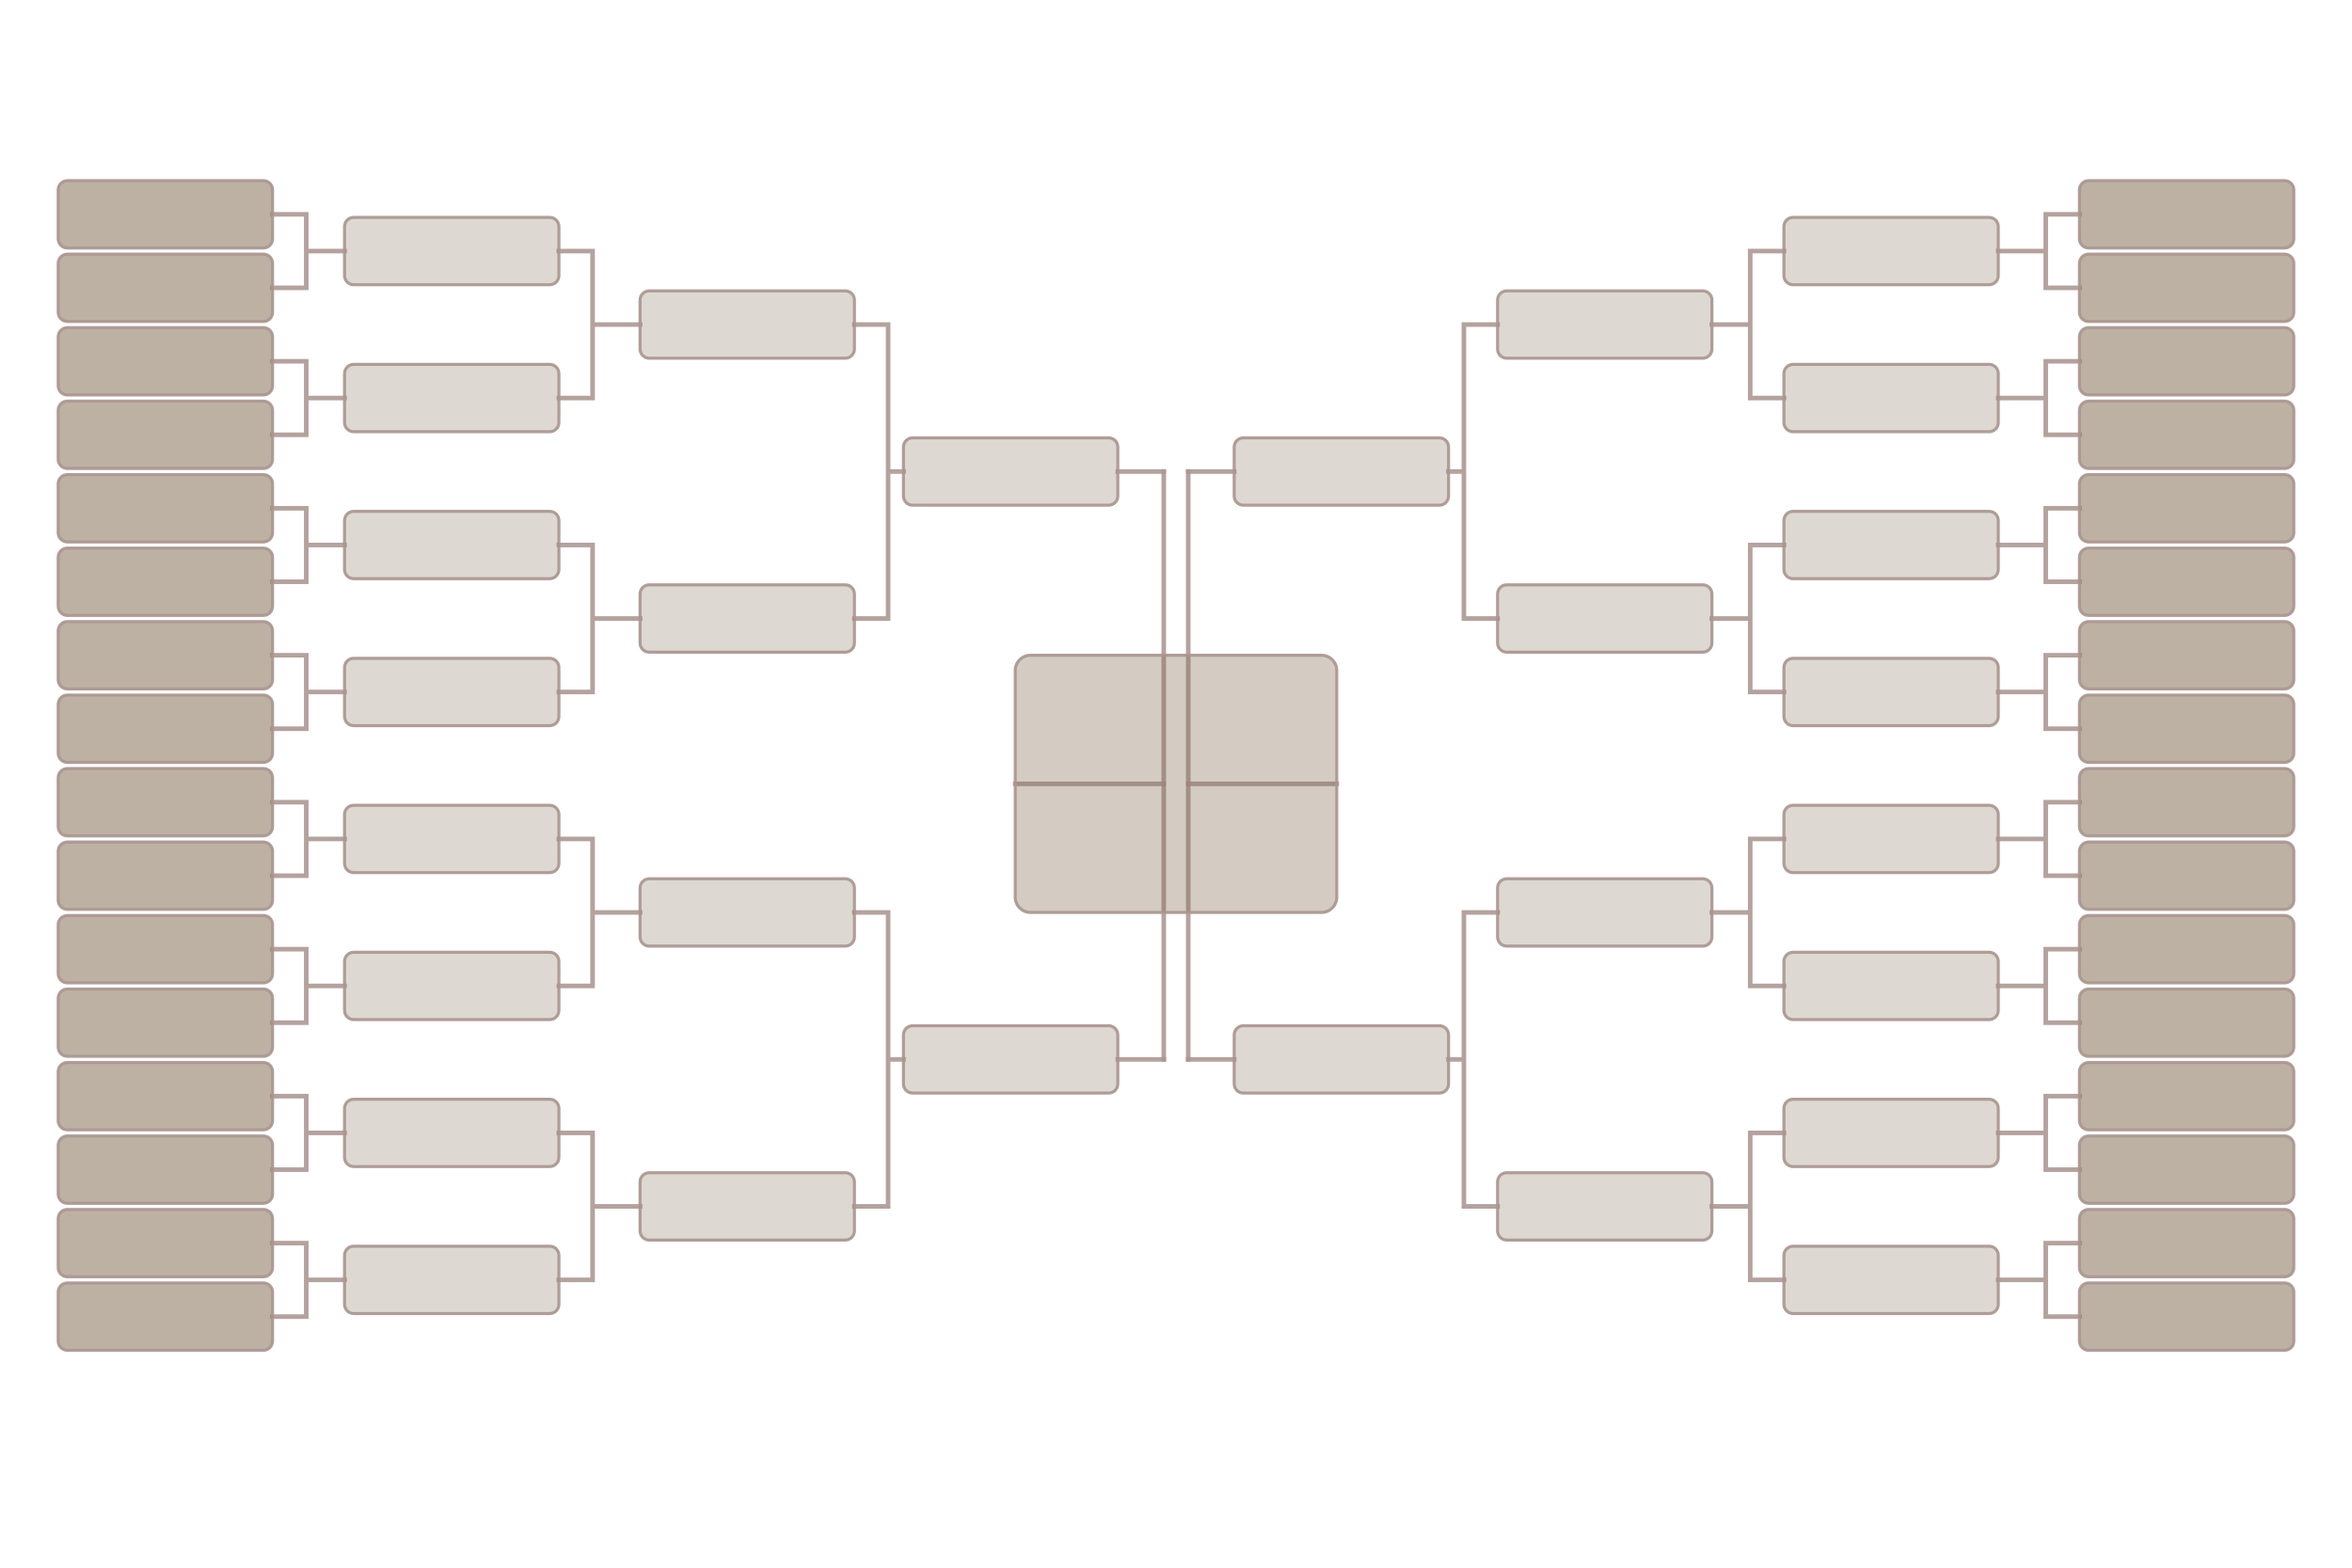
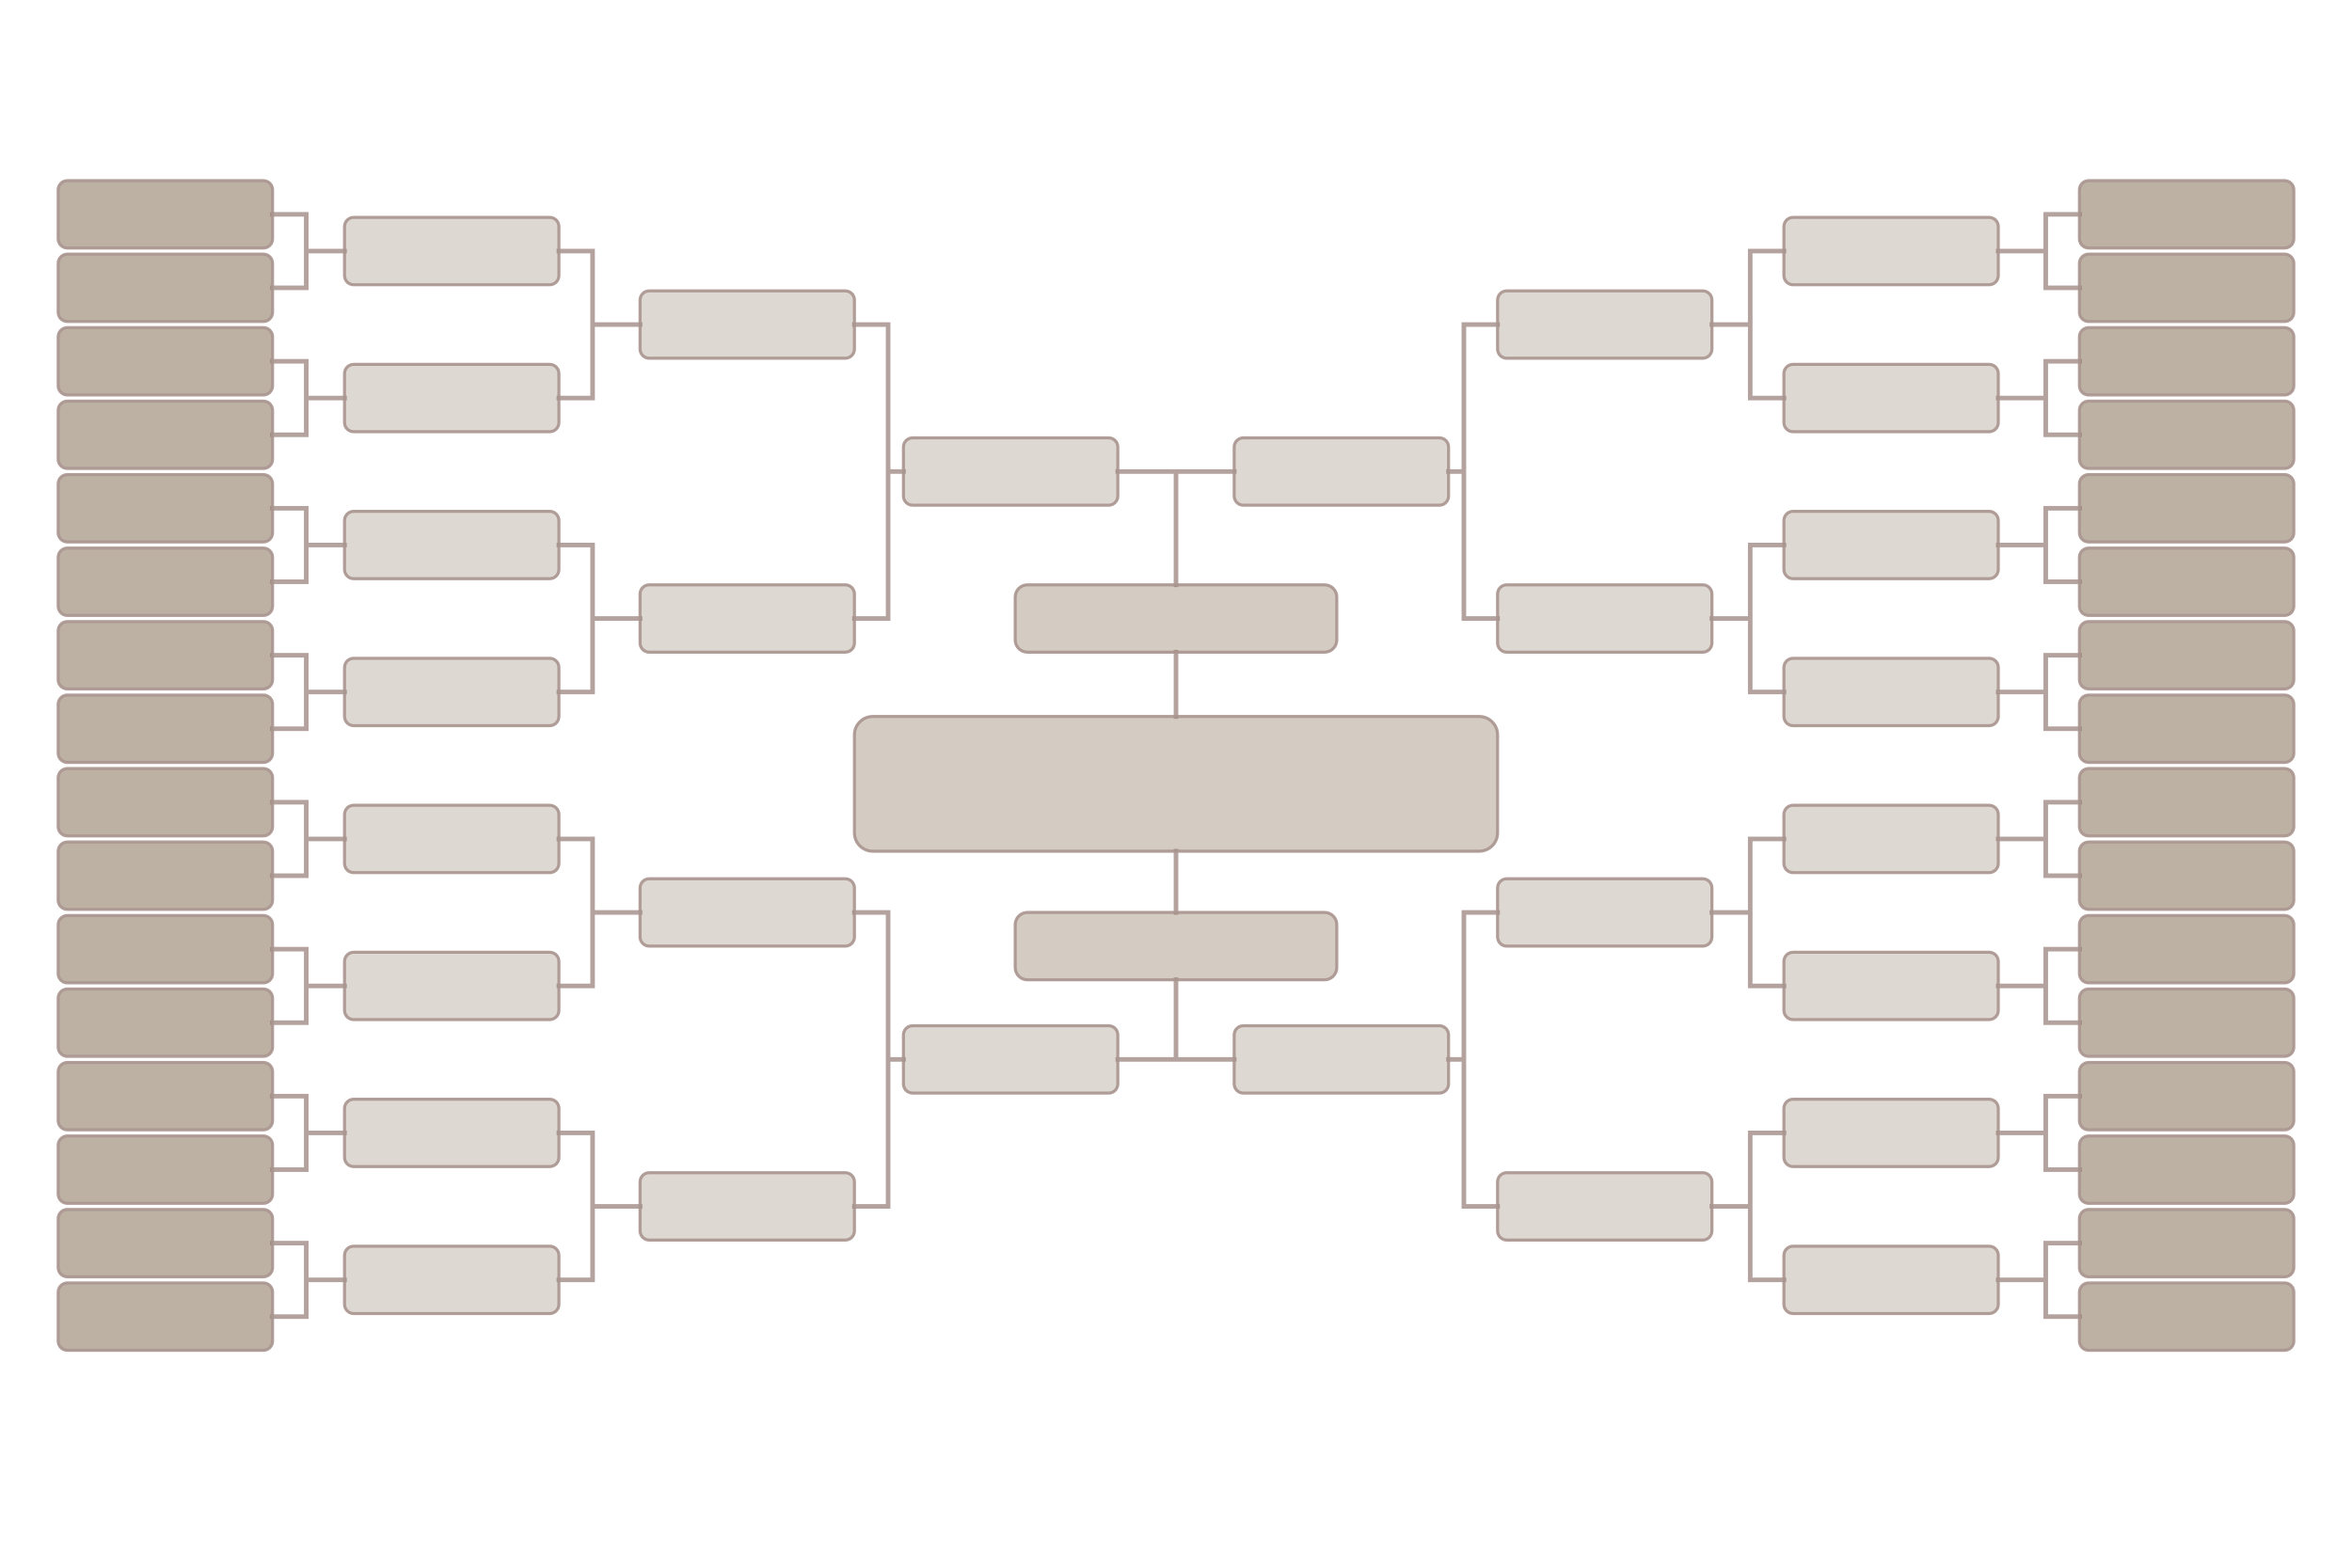
<svg xmlns="http://www.w3.org/2000/svg" width="1536" height="1024" viewBox="0 0 1536 1024" data-layer-role="transparent-middle-gameboard" data-geometry-authority="uniform-svg-gameboard" data-presentation-style="material-brown-selectable-r32">
  <defs>
    <style>.connector-line{pointer-events:none}.pick-card-slot{pointer-events:none}.slot-r32-selectable{pointer-events:none}</style>
  </defs>
  <g id="connector-linework" data-layer="linework" data-stroke-policy="lightened-brown-over-background">
    <path class="connector-line" d="M 178 140 H 200 V 188 H 178 M 200 164 H 225" stroke="#AA9691" stroke-opacity="0.88" stroke-width="3" fill="none" stroke-linecap="square" stroke-linejoin="miter" vector-effect="non-scaling-stroke" />
    <path class="connector-line" d="M 178 236 H 200 V 284 H 178 M 200 260 H 225" stroke="#AA9691" stroke-opacity="0.88" stroke-width="3" fill="none" stroke-linecap="square" stroke-linejoin="miter" vector-effect="non-scaling-stroke" />
    <path class="connector-line" d="M 178 332 H 200 V 380 H 178 M 200 356 H 225" stroke="#AA9691" stroke-opacity="0.88" stroke-width="3" fill="none" stroke-linecap="square" stroke-linejoin="miter" vector-effect="non-scaling-stroke" />
    <path class="connector-line" d="M 178 428 H 200 V 476 H 178 M 200 452 H 225" stroke="#AA9691" stroke-opacity="0.88" stroke-width="3" fill="none" stroke-linecap="square" stroke-linejoin="miter" vector-effect="non-scaling-stroke" />
    <path class="connector-line" d="M 178 524 H 200 V 572 H 178 M 200 548 H 225" stroke="#AA9691" stroke-opacity="0.88" stroke-width="3" fill="none" stroke-linecap="square" stroke-linejoin="miter" vector-effect="non-scaling-stroke" />
    <path class="connector-line" d="M 178 620 H 200 V 668 H 178 M 200 644 H 225" stroke="#AA9691" stroke-opacity="0.88" stroke-width="3" fill="none" stroke-linecap="square" stroke-linejoin="miter" vector-effect="non-scaling-stroke" />
    <path class="connector-line" d="M 178 716 H 200 V 764 H 178 M 200 740 H 225" stroke="#AA9691" stroke-opacity="0.88" stroke-width="3" fill="none" stroke-linecap="square" stroke-linejoin="miter" vector-effect="non-scaling-stroke" />
    <path class="connector-line" d="M 178 812 H 200 V 860 H 178 M 200 836 H 225" stroke="#AA9691" stroke-opacity="0.88" stroke-width="3" fill="none" stroke-linecap="square" stroke-linejoin="miter" vector-effect="non-scaling-stroke" />
    <path class="connector-line" d="M 365 164 H 387 V 260 H 365 M 387 212 H 418" stroke="#AA9691" stroke-opacity="0.88" stroke-width="3" fill="none" stroke-linecap="square" stroke-linejoin="miter" vector-effect="non-scaling-stroke" />
    <path class="connector-line" d="M 365 356 H 387 V 452 H 365 M 387 404 H 418" stroke="#AA9691" stroke-opacity="0.88" stroke-width="3" fill="none" stroke-linecap="square" stroke-linejoin="miter" vector-effect="non-scaling-stroke" />
    <path class="connector-line" d="M 365 548 H 387 V 644 H 365 M 387 596 H 418" stroke="#AA9691" stroke-opacity="0.88" stroke-width="3" fill="none" stroke-linecap="square" stroke-linejoin="miter" vector-effect="non-scaling-stroke" />
    <path class="connector-line" d="M 365 740 H 387 V 836 H 365 M 387 788 H 418" stroke="#AA9691" stroke-opacity="0.88" stroke-width="3" fill="none" stroke-linecap="square" stroke-linejoin="miter" vector-effect="non-scaling-stroke" />
    <path class="connector-line" d="M 558 212 H 580 V 404 H 558 M 580 308 H 590" stroke="#AA9691" stroke-opacity="0.88" stroke-width="3" fill="none" stroke-linecap="square" stroke-linejoin="miter" vector-effect="non-scaling-stroke" />
    <path class="connector-line" d="M 558 596 H 580 V 788 H 558 M 580 692 H 590" stroke="#AA9691" stroke-opacity="0.88" stroke-width="3" fill="none" stroke-linecap="square" stroke-linejoin="miter" vector-effect="non-scaling-stroke" />
    <path class="connector-line" d="M 1358 140 H 1336 V 188 H 1358 M 1336 164 H 1305" stroke="#AA9691" stroke-opacity="0.88" stroke-width="3" fill="none" stroke-linecap="square" stroke-linejoin="miter" vector-effect="non-scaling-stroke" />
    <path class="connector-line" d="M 1358 236 H 1336 V 284 H 1358 M 1336 260 H 1305" stroke="#AA9691" stroke-opacity="0.88" stroke-width="3" fill="none" stroke-linecap="square" stroke-linejoin="miter" vector-effect="non-scaling-stroke" />
    <path class="connector-line" d="M 1358 332 H 1336 V 380 H 1358 M 1336 356 H 1305" stroke="#AA9691" stroke-opacity="0.88" stroke-width="3" fill="none" stroke-linecap="square" stroke-linejoin="miter" vector-effect="non-scaling-stroke" />
    <path class="connector-line" d="M 1358 428 H 1336 V 476 H 1358 M 1336 452 H 1305" stroke="#AA9691" stroke-opacity="0.88" stroke-width="3" fill="none" stroke-linecap="square" stroke-linejoin="miter" vector-effect="non-scaling-stroke" />
    <path class="connector-line" d="M 1358 524 H 1336 V 572 H 1358 M 1336 548 H 1305" stroke="#AA9691" stroke-opacity="0.88" stroke-width="3" fill="none" stroke-linecap="square" stroke-linejoin="miter" vector-effect="non-scaling-stroke" />
    <path class="connector-line" d="M 1358 620 H 1336 V 668 H 1358 M 1336 644 H 1305" stroke="#AA9691" stroke-opacity="0.88" stroke-width="3" fill="none" stroke-linecap="square" stroke-linejoin="miter" vector-effect="non-scaling-stroke" />
    <path class="connector-line" d="M 1358 716 H 1336 V 764 H 1358 M 1336 740 H 1305" stroke="#AA9691" stroke-opacity="0.88" stroke-width="3" fill="none" stroke-linecap="square" stroke-linejoin="miter" vector-effect="non-scaling-stroke" />
    <path class="connector-line" d="M 1358 812 H 1336 V 860 H 1358 M 1336 836 H 1305" stroke="#AA9691" stroke-opacity="0.88" stroke-width="3" fill="none" stroke-linecap="square" stroke-linejoin="miter" vector-effect="non-scaling-stroke" />
    <path class="connector-line" d="M 1165 164 H 1143 V 260 H 1165 M 1143 212 H 1118" stroke="#AA9691" stroke-opacity="0.88" stroke-width="3" fill="none" stroke-linecap="square" stroke-linejoin="miter" vector-effect="non-scaling-stroke" />
    <path class="connector-line" d="M 1165 356 H 1143 V 452 H 1165 M 1143 404 H 1118" stroke="#AA9691" stroke-opacity="0.88" stroke-width="3" fill="none" stroke-linecap="square" stroke-linejoin="miter" vector-effect="non-scaling-stroke" />
    <path class="connector-line" d="M 1165 548 H 1143 V 644 H 1165 M 1143 596 H 1118" stroke="#AA9691" stroke-opacity="0.88" stroke-width="3" fill="none" stroke-linecap="square" stroke-linejoin="miter" vector-effect="non-scaling-stroke" />
    <path class="connector-line" d="M 1165 740 H 1143 V 836 H 1165 M 1143 788 H 1118" stroke="#AA9691" stroke-opacity="0.88" stroke-width="3" fill="none" stroke-linecap="square" stroke-linejoin="miter" vector-effect="non-scaling-stroke" />
    <path class="connector-line" d="M 978 212 H 956 V 404 H 978 M 956 308 H 946" stroke="#AA9691" stroke-opacity="0.88" stroke-width="3" fill="none" stroke-linecap="square" stroke-linejoin="miter" vector-effect="non-scaling-stroke" />
    <path class="connector-line" d="M 978 596 H 956 V 788 H 978 M 956 692 H 946" stroke="#AA9691" stroke-opacity="0.88" stroke-width="3" fill="none" stroke-linecap="square" stroke-linejoin="miter" vector-effect="non-scaling-stroke" />
-     <path class="connector-line" d="M 730 308 H 760" stroke="#AA9691" stroke-opacity="0.88" stroke-width="3" fill="none" stroke-linecap="square" stroke-linejoin="miter" vector-effect="non-scaling-stroke" />
-     <path class="connector-line" d="M 730 692 H 760" stroke="#AA9691" stroke-opacity="0.88" stroke-width="3" fill="none" stroke-linecap="square" stroke-linejoin="miter" vector-effect="non-scaling-stroke" />
-     <path class="connector-line" d="M 760 308 V 692" stroke="#AA9691" stroke-opacity="0.88" stroke-width="3" fill="none" stroke-linecap="square" stroke-linejoin="miter" vector-effect="non-scaling-stroke" />
-     <path class="connector-line" d="M 760 512 H 663" stroke="#AA9691" stroke-opacity="0.88" stroke-width="3" fill="none" stroke-linecap="square" stroke-linejoin="miter" vector-effect="non-scaling-stroke" />
-     <path class="connector-line" d="M 806 308 H 776" stroke="#AA9691" stroke-opacity="0.88" stroke-width="3" fill="none" stroke-linecap="square" stroke-linejoin="miter" vector-effect="non-scaling-stroke" />
-     <path class="connector-line" d="M 806 692 H 776" stroke="#AA9691" stroke-opacity="0.88" stroke-width="3" fill="none" stroke-linecap="square" stroke-linejoin="miter" vector-effect="non-scaling-stroke" />
-     <path class="connector-line" d="M 776 308 V 692" stroke="#AA9691" stroke-opacity="0.88" stroke-width="3" fill="none" stroke-linecap="square" stroke-linejoin="miter" vector-effect="non-scaling-stroke" />
-     <path class="connector-line" d="M 776 512 H 873" stroke="#AA9691" stroke-opacity="0.88" stroke-width="3" fill="none" stroke-linecap="square" stroke-linejoin="miter" vector-effect="non-scaling-stroke" />
+     <path class="connector-line" d="M 730 308 H 768 V 382 M 806 308 H 768" stroke="#AA9691" stroke-opacity="0.88" stroke-width="3" fill="none" stroke-linecap="square" stroke-linejoin="miter" vector-effect="non-scaling-stroke" />
+     <path class="connector-line" d="M 768 426 V 468" stroke="#AA9691" stroke-opacity="0.88" stroke-width="3" fill="none" stroke-linecap="square" stroke-linejoin="miter" vector-effect="non-scaling-stroke" />
+     <path class="connector-line" d="M 768 556 V 596" stroke="#AA9691" stroke-opacity="0.88" stroke-width="3" fill="none" stroke-linecap="square" stroke-linejoin="miter" vector-effect="non-scaling-stroke" />
+     <path class="connector-line" d="M 730 692 H 768 V 640 M 806 692 H 768" stroke="#AA9691" stroke-opacity="0.88" stroke-width="3" fill="none" stroke-linecap="square" stroke-linejoin="miter" vector-effect="non-scaling-stroke" />
  </g>
  <g id="pick-card-slots" data-layer="slot-outlines" data-fill-policy="material-r32-selectable-fill">
    <rect class="pick-card-slot slot-r32-selectable" data-round="R32" data-side="left" data-index="1" x="38" y="118" width="140" height="44" fill="#816A51" fill-opacity="0.52" stroke="#AA9691" stroke-opacity="0.92" stroke-width="2" rx="6" ry="6" vector-effect="non-scaling-stroke" />
    <rect class="pick-card-slot slot-r32-selectable" data-round="R32" data-side="left" data-index="2" x="38" y="166" width="140" height="44" fill="#816A51" fill-opacity="0.52" stroke="#AA9691" stroke-opacity="0.92" stroke-width="2" rx="6" ry="6" vector-effect="non-scaling-stroke" />
    <rect class="pick-card-slot slot-r32-selectable" data-round="R32" data-side="left" data-index="3" x="38" y="214" width="140" height="44" fill="#816A51" fill-opacity="0.52" stroke="#AA9691" stroke-opacity="0.92" stroke-width="2" rx="6" ry="6" vector-effect="non-scaling-stroke" />
    <rect class="pick-card-slot slot-r32-selectable" data-round="R32" data-side="left" data-index="4" x="38" y="262" width="140" height="44" fill="#816A51" fill-opacity="0.52" stroke="#AA9691" stroke-opacity="0.92" stroke-width="2" rx="6" ry="6" vector-effect="non-scaling-stroke" />
    <rect class="pick-card-slot slot-r32-selectable" data-round="R32" data-side="left" data-index="5" x="38" y="310" width="140" height="44" fill="#816A51" fill-opacity="0.52" stroke="#AA9691" stroke-opacity="0.92" stroke-width="2" rx="6" ry="6" vector-effect="non-scaling-stroke" />
    <rect class="pick-card-slot slot-r32-selectable" data-round="R32" data-side="left" data-index="6" x="38" y="358" width="140" height="44" fill="#816A51" fill-opacity="0.52" stroke="#AA9691" stroke-opacity="0.92" stroke-width="2" rx="6" ry="6" vector-effect="non-scaling-stroke" />
    <rect class="pick-card-slot slot-r32-selectable" data-round="R32" data-side="left" data-index="7" x="38" y="406" width="140" height="44" fill="#816A51" fill-opacity="0.52" stroke="#AA9691" stroke-opacity="0.92" stroke-width="2" rx="6" ry="6" vector-effect="non-scaling-stroke" />
    <rect class="pick-card-slot slot-r32-selectable" data-round="R32" data-side="left" data-index="8" x="38" y="454" width="140" height="44" fill="#816A51" fill-opacity="0.52" stroke="#AA9691" stroke-opacity="0.92" stroke-width="2" rx="6" ry="6" vector-effect="non-scaling-stroke" />
    <rect class="pick-card-slot slot-r32-selectable" data-round="R32" data-side="left" data-index="9" x="38" y="502" width="140" height="44" fill="#816A51" fill-opacity="0.52" stroke="#AA9691" stroke-opacity="0.92" stroke-width="2" rx="6" ry="6" vector-effect="non-scaling-stroke" />
    <rect class="pick-card-slot slot-r32-selectable" data-round="R32" data-side="left" data-index="10" x="38" y="550" width="140" height="44" fill="#816A51" fill-opacity="0.52" stroke="#AA9691" stroke-opacity="0.92" stroke-width="2" rx="6" ry="6" vector-effect="non-scaling-stroke" />
    <rect class="pick-card-slot slot-r32-selectable" data-round="R32" data-side="left" data-index="11" x="38" y="598" width="140" height="44" fill="#816A51" fill-opacity="0.52" stroke="#AA9691" stroke-opacity="0.92" stroke-width="2" rx="6" ry="6" vector-effect="non-scaling-stroke" />
    <rect class="pick-card-slot slot-r32-selectable" data-round="R32" data-side="left" data-index="12" x="38" y="646" width="140" height="44" fill="#816A51" fill-opacity="0.52" stroke="#AA9691" stroke-opacity="0.92" stroke-width="2" rx="6" ry="6" vector-effect="non-scaling-stroke" />
    <rect class="pick-card-slot slot-r32-selectable" data-round="R32" data-side="left" data-index="13" x="38" y="694" width="140" height="44" fill="#816A51" fill-opacity="0.52" stroke="#AA9691" stroke-opacity="0.92" stroke-width="2" rx="6" ry="6" vector-effect="non-scaling-stroke" />
    <rect class="pick-card-slot slot-r32-selectable" data-round="R32" data-side="left" data-index="14" x="38" y="742" width="140" height="44" fill="#816A51" fill-opacity="0.52" stroke="#AA9691" stroke-opacity="0.92" stroke-width="2" rx="6" ry="6" vector-effect="non-scaling-stroke" />
    <rect class="pick-card-slot slot-r32-selectable" data-round="R32" data-side="left" data-index="15" x="38" y="790" width="140" height="44" fill="#816A51" fill-opacity="0.52" stroke="#AA9691" stroke-opacity="0.92" stroke-width="2" rx="6" ry="6" vector-effect="non-scaling-stroke" />
    <rect class="pick-card-slot slot-r32-selectable" data-round="R32" data-side="left" data-index="16" x="38" y="838" width="140" height="44" fill="#816A51" fill-opacity="0.52" stroke="#AA9691" stroke-opacity="0.92" stroke-width="2" rx="6" ry="6" vector-effect="non-scaling-stroke" />
    <rect class="pick-card-slot slot-r32-selectable" data-round="R32" data-side="right" data-index="1" x="1358" y="118" width="140" height="44" fill="#816A51" fill-opacity="0.52" stroke="#AA9691" stroke-opacity="0.92" stroke-width="2" rx="6" ry="6" vector-effect="non-scaling-stroke" />
    <rect class="pick-card-slot slot-r32-selectable" data-round="R32" data-side="right" data-index="2" x="1358" y="166" width="140" height="44" fill="#816A51" fill-opacity="0.52" stroke="#AA9691" stroke-opacity="0.92" stroke-width="2" rx="6" ry="6" vector-effect="non-scaling-stroke" />
    <rect class="pick-card-slot slot-r32-selectable" data-round="R32" data-side="right" data-index="3" x="1358" y="214" width="140" height="44" fill="#816A51" fill-opacity="0.52" stroke="#AA9691" stroke-opacity="0.92" stroke-width="2" rx="6" ry="6" vector-effect="non-scaling-stroke" />
    <rect class="pick-card-slot slot-r32-selectable" data-round="R32" data-side="right" data-index="4" x="1358" y="262" width="140" height="44" fill="#816A51" fill-opacity="0.52" stroke="#AA9691" stroke-opacity="0.92" stroke-width="2" rx="6" ry="6" vector-effect="non-scaling-stroke" />
    <rect class="pick-card-slot slot-r32-selectable" data-round="R32" data-side="right" data-index="5" x="1358" y="310" width="140" height="44" fill="#816A51" fill-opacity="0.52" stroke="#AA9691" stroke-opacity="0.92" stroke-width="2" rx="6" ry="6" vector-effect="non-scaling-stroke" />
    <rect class="pick-card-slot slot-r32-selectable" data-round="R32" data-side="right" data-index="6" x="1358" y="358" width="140" height="44" fill="#816A51" fill-opacity="0.52" stroke="#AA9691" stroke-opacity="0.92" stroke-width="2" rx="6" ry="6" vector-effect="non-scaling-stroke" />
    <rect class="pick-card-slot slot-r32-selectable" data-round="R32" data-side="right" data-index="7" x="1358" y="406" width="140" height="44" fill="#816A51" fill-opacity="0.52" stroke="#AA9691" stroke-opacity="0.92" stroke-width="2" rx="6" ry="6" vector-effect="non-scaling-stroke" />
    <rect class="pick-card-slot slot-r32-selectable" data-round="R32" data-side="right" data-index="8" x="1358" y="454" width="140" height="44" fill="#816A51" fill-opacity="0.52" stroke="#AA9691" stroke-opacity="0.92" stroke-width="2" rx="6" ry="6" vector-effect="non-scaling-stroke" />
    <rect class="pick-card-slot slot-r32-selectable" data-round="R32" data-side="right" data-index="9" x="1358" y="502" width="140" height="44" fill="#816A51" fill-opacity="0.52" stroke="#AA9691" stroke-opacity="0.92" stroke-width="2" rx="6" ry="6" vector-effect="non-scaling-stroke" />
    <rect class="pick-card-slot slot-r32-selectable" data-round="R32" data-side="right" data-index="10" x="1358" y="550" width="140" height="44" fill="#816A51" fill-opacity="0.52" stroke="#AA9691" stroke-opacity="0.92" stroke-width="2" rx="6" ry="6" vector-effect="non-scaling-stroke" />
    <rect class="pick-card-slot slot-r32-selectable" data-round="R32" data-side="right" data-index="11" x="1358" y="598" width="140" height="44" fill="#816A51" fill-opacity="0.52" stroke="#AA9691" stroke-opacity="0.92" stroke-width="2" rx="6" ry="6" vector-effect="non-scaling-stroke" />
    <rect class="pick-card-slot slot-r32-selectable" data-round="R32" data-side="right" data-index="12" x="1358" y="646" width="140" height="44" fill="#816A51" fill-opacity="0.52" stroke="#AA9691" stroke-opacity="0.92" stroke-width="2" rx="6" ry="6" vector-effect="non-scaling-stroke" />
    <rect class="pick-card-slot slot-r32-selectable" data-round="R32" data-side="right" data-index="13" x="1358" y="694" width="140" height="44" fill="#816A51" fill-opacity="0.52" stroke="#AA9691" stroke-opacity="0.92" stroke-width="2" rx="6" ry="6" vector-effect="non-scaling-stroke" />
    <rect class="pick-card-slot slot-r32-selectable" data-round="R32" data-side="right" data-index="14" x="1358" y="742" width="140" height="44" fill="#816A51" fill-opacity="0.52" stroke="#AA9691" stroke-opacity="0.92" stroke-width="2" rx="6" ry="6" vector-effect="non-scaling-stroke" />
    <rect class="pick-card-slot slot-r32-selectable" data-round="R32" data-side="right" data-index="15" x="1358" y="790" width="140" height="44" fill="#816A51" fill-opacity="0.52" stroke="#AA9691" stroke-opacity="0.92" stroke-width="2" rx="6" ry="6" vector-effect="non-scaling-stroke" />
    <rect class="pick-card-slot slot-r32-selectable" data-round="R32" data-side="right" data-index="16" x="1358" y="838" width="140" height="44" fill="#816A51" fill-opacity="0.52" stroke="#AA9691" stroke-opacity="0.92" stroke-width="2" rx="6" ry="6" vector-effect="non-scaling-stroke" />
    <rect class="pick-card-slot slot-board-structure" data-round="R16" data-side="left" data-index="1" x="225" y="142" width="140" height="44" fill="#816A51" fill-opacity="0.26" stroke="#AA9691" stroke-opacity="0.92" stroke-width="2" rx="6" ry="6" vector-effect="non-scaling-stroke" />
    <rect class="pick-card-slot slot-board-structure" data-round="R16" data-side="left" data-index="2" x="225" y="238" width="140" height="44" fill="#816A51" fill-opacity="0.26" stroke="#AA9691" stroke-opacity="0.92" stroke-width="2" rx="6" ry="6" vector-effect="non-scaling-stroke" />
    <rect class="pick-card-slot slot-board-structure" data-round="R16" data-side="left" data-index="3" x="225" y="334" width="140" height="44" fill="#816A51" fill-opacity="0.26" stroke="#AA9691" stroke-opacity="0.92" stroke-width="2" rx="6" ry="6" vector-effect="non-scaling-stroke" />
    <rect class="pick-card-slot slot-board-structure" data-round="R16" data-side="left" data-index="4" x="225" y="430" width="140" height="44" fill="#816A51" fill-opacity="0.26" stroke="#AA9691" stroke-opacity="0.92" stroke-width="2" rx="6" ry="6" vector-effect="non-scaling-stroke" />
    <rect class="pick-card-slot slot-board-structure" data-round="R16" data-side="left" data-index="5" x="225" y="526" width="140" height="44" fill="#816A51" fill-opacity="0.26" stroke="#AA9691" stroke-opacity="0.92" stroke-width="2" rx="6" ry="6" vector-effect="non-scaling-stroke" />
    <rect class="pick-card-slot slot-board-structure" data-round="R16" data-side="left" data-index="6" x="225" y="622" width="140" height="44" fill="#816A51" fill-opacity="0.26" stroke="#AA9691" stroke-opacity="0.92" stroke-width="2" rx="6" ry="6" vector-effect="non-scaling-stroke" />
    <rect class="pick-card-slot slot-board-structure" data-round="R16" data-side="left" data-index="7" x="225" y="718" width="140" height="44" fill="#816A51" fill-opacity="0.26" stroke="#AA9691" stroke-opacity="0.92" stroke-width="2" rx="6" ry="6" vector-effect="non-scaling-stroke" />
    <rect class="pick-card-slot slot-board-structure" data-round="R16" data-side="left" data-index="8" x="225" y="814" width="140" height="44" fill="#816A51" fill-opacity="0.26" stroke="#AA9691" stroke-opacity="0.92" stroke-width="2" rx="6" ry="6" vector-effect="non-scaling-stroke" />
    <rect class="pick-card-slot slot-board-structure" data-round="R16" data-side="right" data-index="1" x="1165" y="142" width="140" height="44" fill="#816A51" fill-opacity="0.26" stroke="#AA9691" stroke-opacity="0.92" stroke-width="2" rx="6" ry="6" vector-effect="non-scaling-stroke" />
    <rect class="pick-card-slot slot-board-structure" data-round="R16" data-side="right" data-index="2" x="1165" y="238" width="140" height="44" fill="#816A51" fill-opacity="0.26" stroke="#AA9691" stroke-opacity="0.92" stroke-width="2" rx="6" ry="6" vector-effect="non-scaling-stroke" />
    <rect class="pick-card-slot slot-board-structure" data-round="R16" data-side="right" data-index="3" x="1165" y="334" width="140" height="44" fill="#816A51" fill-opacity="0.26" stroke="#AA9691" stroke-opacity="0.92" stroke-width="2" rx="6" ry="6" vector-effect="non-scaling-stroke" />
    <rect class="pick-card-slot slot-board-structure" data-round="R16" data-side="right" data-index="4" x="1165" y="430" width="140" height="44" fill="#816A51" fill-opacity="0.26" stroke="#AA9691" stroke-opacity="0.92" stroke-width="2" rx="6" ry="6" vector-effect="non-scaling-stroke" />
    <rect class="pick-card-slot slot-board-structure" data-round="R16" data-side="right" data-index="5" x="1165" y="526" width="140" height="44" fill="#816A51" fill-opacity="0.26" stroke="#AA9691" stroke-opacity="0.92" stroke-width="2" rx="6" ry="6" vector-effect="non-scaling-stroke" />
    <rect class="pick-card-slot slot-board-structure" data-round="R16" data-side="right" data-index="6" x="1165" y="622" width="140" height="44" fill="#816A51" fill-opacity="0.26" stroke="#AA9691" stroke-opacity="0.92" stroke-width="2" rx="6" ry="6" vector-effect="non-scaling-stroke" />
    <rect class="pick-card-slot slot-board-structure" data-round="R16" data-side="right" data-index="7" x="1165" y="718" width="140" height="44" fill="#816A51" fill-opacity="0.26" stroke="#AA9691" stroke-opacity="0.92" stroke-width="2" rx="6" ry="6" vector-effect="non-scaling-stroke" />
    <rect class="pick-card-slot slot-board-structure" data-round="R16" data-side="right" data-index="8" x="1165" y="814" width="140" height="44" fill="#816A51" fill-opacity="0.26" stroke="#AA9691" stroke-opacity="0.92" stroke-width="2" rx="6" ry="6" vector-effect="non-scaling-stroke" />
    <rect class="pick-card-slot slot-board-structure" data-round="QF" data-side="left" data-index="1" x="418" y="190" width="140" height="44" fill="#816A51" fill-opacity="0.26" stroke="#AA9691" stroke-opacity="0.92" stroke-width="2" rx="6" ry="6" vector-effect="non-scaling-stroke" />
    <rect class="pick-card-slot slot-board-structure" data-round="QF" data-side="left" data-index="2" x="418" y="382" width="140" height="44" fill="#816A51" fill-opacity="0.26" stroke="#AA9691" stroke-opacity="0.92" stroke-width="2" rx="6" ry="6" vector-effect="non-scaling-stroke" />
    <rect class="pick-card-slot slot-board-structure" data-round="QF" data-side="left" data-index="3" x="418" y="574" width="140" height="44" fill="#816A51" fill-opacity="0.26" stroke="#AA9691" stroke-opacity="0.92" stroke-width="2" rx="6" ry="6" vector-effect="non-scaling-stroke" />
    <rect class="pick-card-slot slot-board-structure" data-round="QF" data-side="left" data-index="4" x="418" y="766" width="140" height="44" fill="#816A51" fill-opacity="0.26" stroke="#AA9691" stroke-opacity="0.92" stroke-width="2" rx="6" ry="6" vector-effect="non-scaling-stroke" />
    <rect class="pick-card-slot slot-board-structure" data-round="QF" data-side="right" data-index="1" x="978" y="190" width="140" height="44" fill="#816A51" fill-opacity="0.26" stroke="#AA9691" stroke-opacity="0.92" stroke-width="2" rx="6" ry="6" vector-effect="non-scaling-stroke" />
    <rect class="pick-card-slot slot-board-structure" data-round="QF" data-side="right" data-index="2" x="978" y="382" width="140" height="44" fill="#816A51" fill-opacity="0.26" stroke="#AA9691" stroke-opacity="0.92" stroke-width="2" rx="6" ry="6" vector-effect="non-scaling-stroke" />
    <rect class="pick-card-slot slot-board-structure" data-round="QF" data-side="right" data-index="3" x="978" y="574" width="140" height="44" fill="#816A51" fill-opacity="0.26" stroke="#AA9691" stroke-opacity="0.92" stroke-width="2" rx="6" ry="6" vector-effect="non-scaling-stroke" />
    <rect class="pick-card-slot slot-board-structure" data-round="QF" data-side="right" data-index="4" x="978" y="766" width="140" height="44" fill="#816A51" fill-opacity="0.26" stroke="#AA9691" stroke-opacity="0.92" stroke-width="2" rx="6" ry="6" vector-effect="non-scaling-stroke" />
    <rect class="pick-card-slot slot-board-structure" data-round="SF" data-side="left" data-index="1" x="590" y="286" width="140" height="44" fill="#816A51" fill-opacity="0.26" stroke="#AA9691" stroke-opacity="0.92" stroke-width="2" rx="6" ry="6" vector-effect="non-scaling-stroke" />
    <rect class="pick-card-slot slot-board-structure" data-round="SF" data-side="left" data-index="2" x="590" y="670" width="140" height="44" fill="#816A51" fill-opacity="0.26" stroke="#AA9691" stroke-opacity="0.92" stroke-width="2" rx="6" ry="6" vector-effect="non-scaling-stroke" />
    <rect class="pick-card-slot slot-board-structure" data-round="SF" data-side="right" data-index="1" x="806" y="286" width="140" height="44" fill="#816A51" fill-opacity="0.26" stroke="#AA9691" stroke-opacity="0.92" stroke-width="2" rx="6" ry="6" vector-effect="non-scaling-stroke" />
    <rect class="pick-card-slot slot-board-structure" data-round="SF" data-side="right" data-index="2" x="806" y="670" width="140" height="44" fill="#816A51" fill-opacity="0.26" stroke="#AA9691" stroke-opacity="0.92" stroke-width="2" rx="6" ry="6" vector-effect="non-scaling-stroke" />
-     <rect class="pick-card-slot slot-final-four" data-round="FINAL_FOUR" data-side="center" data-index="1" x="663" y="428" width="210" height="168" fill="#816A51" fill-opacity="0.34" stroke="#AA9691" stroke-opacity="0.92" stroke-width="2" rx="10" ry="10" vector-effect="non-scaling-stroke" />
+     <rect class="pick-card-slot slot-final-stack slot-final-left" data-slot-id="FINAL-LEFT" data-round="SF_WINNER" data-side="center" data-index="1" x="663" y="382" width="210" height="44" fill="#816A51" fill-opacity="0.34" stroke="#AA9691" stroke-opacity="0.92" stroke-width="2" rx="8" ry="8" vector-effect="non-scaling-stroke" />
+     <rect class="pick-card-slot slot-final-stack slot-champion" data-slot-id="CHAMPION" data-round="CHAMPION" data-side="center" data-index="1" x="558" y="468" width="420" height="88" fill="#816A51" fill-opacity="0.34" stroke="#AA9691" stroke-opacity="0.92" stroke-width="2" rx="12" ry="12" vector-effect="non-scaling-stroke" />
+     <rect class="pick-card-slot slot-final-stack slot-final-right" data-slot-id="FINAL-RIGHT" data-round="SF_WINNER" data-side="center" data-index="2" x="663" y="596" width="210" height="44" fill="#816A51" fill-opacity="0.34" stroke="#AA9691" stroke-opacity="0.92" stroke-width="2" rx="8" ry="8" vector-effect="non-scaling-stroke" />
  </g>
</svg>
